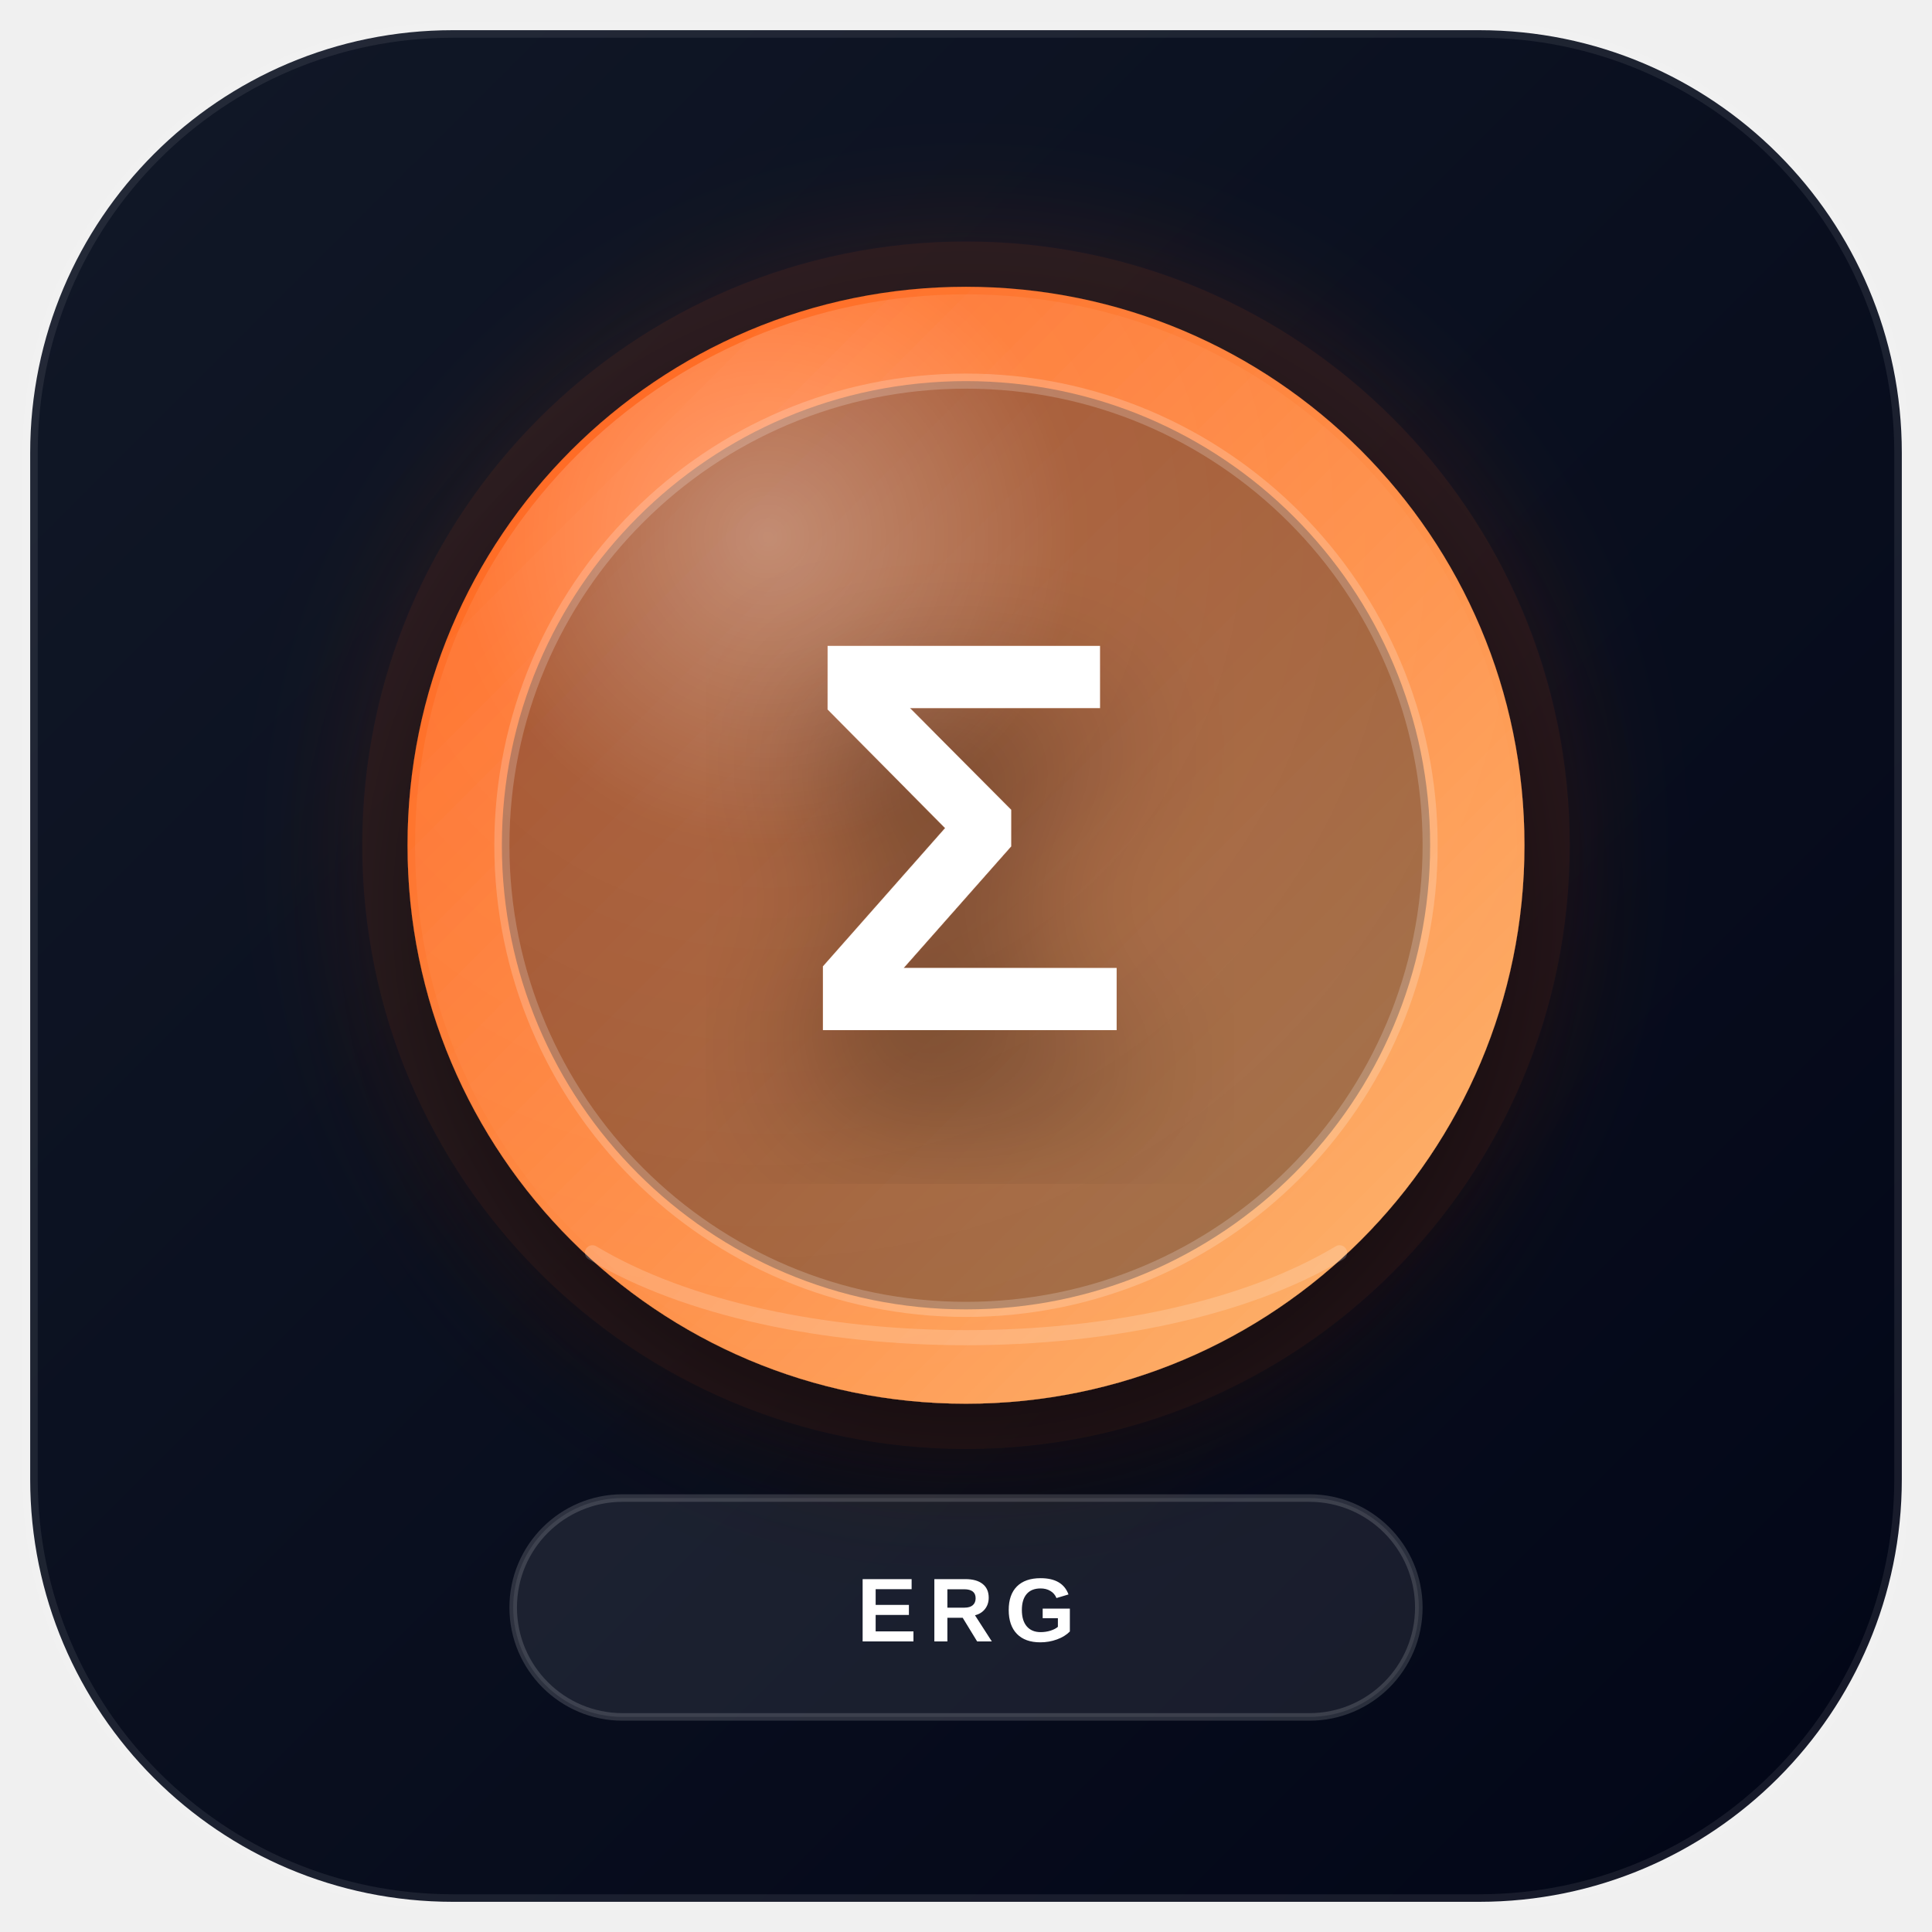
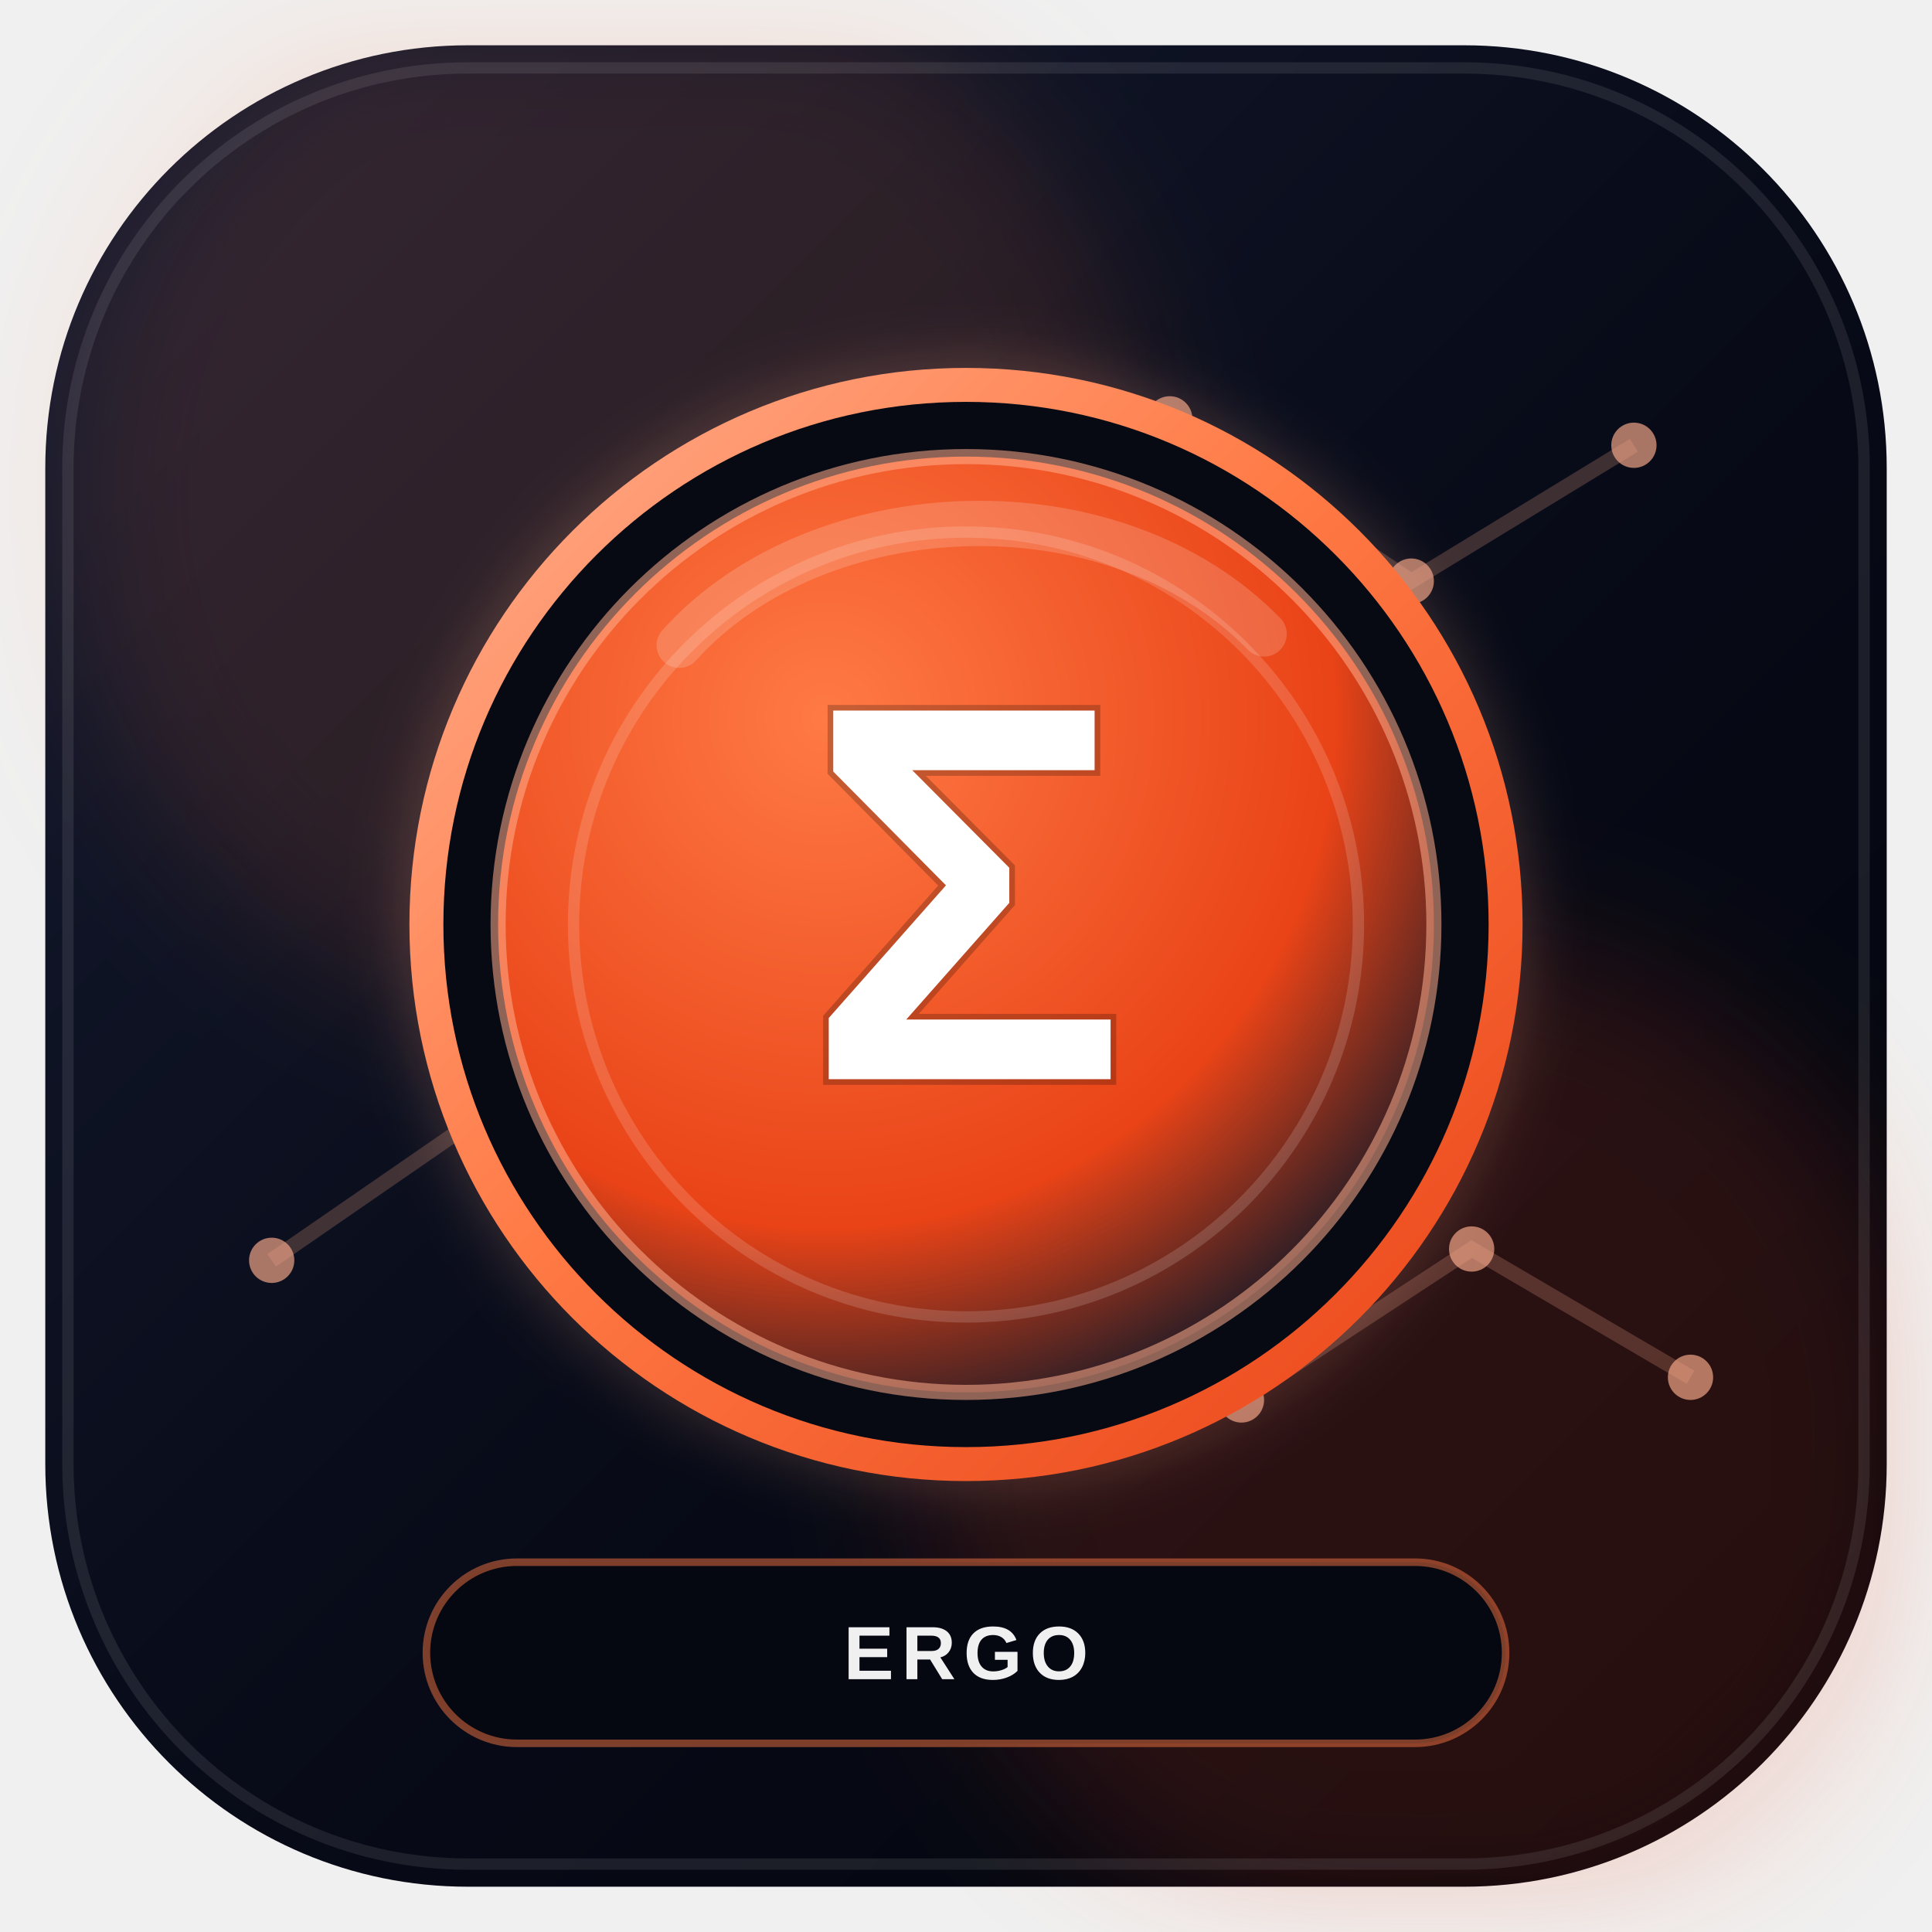
- <svg xmlns="http://www.w3.org/2000/svg" viewBox="0 0 512 512" role="img">
+ <svg xmlns="http://www.w3.org/2000/svg" viewBox="0 0 512 512" role="img" aria-labelledby="title desc">
  <defs>
-     <linearGradient id="tile" x1="0" y1="0" x2="1" y2="1">
-       <stop offset="0" stop-color="#111827" />
-       <stop offset="1" stop-color="#020617" />
+     <linearGradient id="bg" x1="0" y1="0" x2="1" y2="1">
+       <stop offset="0" stop-color="#151b31" />
+       <stop offset=".52" stop-color="#080b18" />
+       <stop offset="1" stop-color="#02040b" />
    </linearGradient>
-     <linearGradient id="brand" x1="0" y1="0" x2="1" y2="1">
-       <stop offset="0" stop-color="#FF5E18" />
-       <stop offset="1" stop-color="#FDBA74" />
+     <radialGradient id="coin" cx=".35" cy=".28" r=".8">
+       <stop offset="0" stop-color="#ff7a45" />
+       <stop offset=".68" stop-color="#e94317" />
+       <stop offset="1" stop-color="#111827" />
+     </radialGradient>
+     <linearGradient id="ring" x1="0" y1="0" x2="1" y2="1">
+       <stop offset="0" stop-color="#ffad8d" />
+       <stop offset=".45" stop-color="#ff7a45" />
+       <stop offset="1" stop-color="#e94317" />
    </linearGradient>
-     <radialGradient id="shine" cx="32%" cy="22%" r="78%">
-       <stop offset="0" stop-color="#FFFFFF" stop-opacity=".34" />
-       <stop offset=".36" stop-color="#FFFFFF" stop-opacity=".07" />
-       <stop offset="1" stop-color="#FFFFFF" stop-opacity="0" />
-     </radialGradient>
-     <filter id="shadow" x="-40%" y="-40%" width="180%" height="180%">
-       <feDropShadow dx="0" dy="18" stdDeviation="20" flood-color="#000000" flood-opacity=".48" />
+     <filter id="shadow" x="-50%" y="-50%" width="200%" height="200%">
+       <feGaussianBlur stdDeviation="18" />
    </filter>
-     <filter id="glow" x="-40%" y="-40%" width="180%" height="180%">
-       <feGaussianBlur stdDeviation="16" result="blur" />
-       <feMerge>
-         <feMergeNode in="blur" />
-         <feMergeNode in="SourceGraphic" />
-       </feMerge>
+     <filter id="soft" x="-50%" y="-50%" width="200%" height="200%">
+       <feGaussianBlur stdDeviation="7" />
    </filter>
  </defs>
-   <rect x="8" y="8" width="496" height="496" rx="112" fill="url(#tile)" stroke="#FFFFFF" stroke-opacity=".08" stroke-width="4" />
-   <circle cx="256" cy="224" r="160" fill="#FF5E18" opacity=".14" filter="url(#glow)" />
-   <circle cx="256" cy="224" r="148" fill="url(#brand)" filter="url(#shadow)" />
-   <circle cx="256" cy="224" r="123" fill="#07101F" fill-opacity=".36" stroke="#FFFFFF" stroke-opacity=".20" stroke-width="4" />
-   <circle cx="256" cy="224" r="146" fill="url(#shine)" />
-   <path d="M157 332 C207 362 305 362 355 332" fill="none" stroke="#FFFFFF" stroke-opacity=".18" stroke-width="4" stroke-linecap="round" />
-   <text x="256" y="273" text-anchor="middle" font-family="Arial,Helvetica,sans-serif" font-size="148" font-weight="800" fill="#FFFFFF" filter="url(#shadow)">Σ</text>
-   <rect x="136" y="397" width="240" height="58" rx="29" fill="#FFFFFF" fill-opacity=".08" stroke="#FFFFFF" stroke-opacity=".15" stroke-width="2" />
-   <text x="256" y="435" text-anchor="middle" font-family="Arial,Helvetica,sans-serif" font-size="24" font-weight="800" letter-spacing="3" fill="#FFFFFF">ERG</text>
+   <rect x="12" y="12" width="488" height="488" rx="112" fill="url(#bg)" />
+   <circle cx="160" cy="130" r="145" fill="#ff7a45" opacity=".13" filter="url(#shadow)" />
+   <circle cx="378" cy="382" r="135" fill="#e94317" opacity=".16" filter="url(#shadow)" />
+   <g fill="none" stroke="#ffad8d" stroke-width="4" opacity=".22">
+     <path d="M72 334L143 285L200 325" />
+     <path d="M310 111L374 154L433 118" />
+     <path d="M329 371L390 331L448 365" />
+   </g>
+   <g fill="#ffad8d" opacity=".65">
+     <circle cx="72" cy="334" r="6" />
+     <circle cx="143" cy="285" r="6" />
+     <circle cx="200" cy="325" r="6" />
+     <circle cx="310" cy="111" r="6" />
+     <circle cx="374" cy="154" r="6" />
+     <circle cx="433" cy="118" r="6" />
+     <circle cx="329" cy="371" r="6" />
+     <circle cx="390" cy="331" r="6" />
+     <circle cx="448" cy="365" r="6" />
+   </g>
+   <circle cx="256" cy="245" r="150" fill="#ffad8d" opacity=".18" filter="url(#soft)" />
+   <circle cx="256" cy="245" r="143" fill="#070a13" stroke="url(#ring)" stroke-width="9" />
+   <circle cx="256" cy="245" r="124" fill="url(#coin)" stroke="#ffad8d" stroke-opacity=".55" stroke-width="4" />
+   <circle cx="256" cy="245" r="104" fill="none" stroke="#ffffff" stroke-opacity=".15" stroke-width="3" />
+   <path d="M180 171  C217 130 295 127 335 168" fill="none" stroke="#fff" stroke-width="12" stroke-linecap="round" opacity=".17" />
+   <text x="256" y="286" text-anchor="middle" font-family="Arial,Helvetica,sans-serif" font-size="142" font-weight="900" fill="#ffffff" stroke="#000000" stroke-opacity=".22" stroke-width="3" paint-order="stroke">
+ Σ
+ </text>
+   <rect x="113" y="414" width="286" height="48" rx="24" fill="#050711" stroke="#ff7a45" stroke-opacity=".48" stroke-width="2" />
+   <text x="256" y="445" text-anchor="middle" font-family="Arial,Helvetica,sans-serif" font-size="20" font-weight="800" letter-spacing="2" fill="#ffffff" opacity=".94">
+ ERGO
+ </text>
+   <rect x="18" y="18" width="476" height="476" rx="106" fill="none" stroke="#ffffff" stroke-opacity=".09" stroke-width="3" />
</svg>
